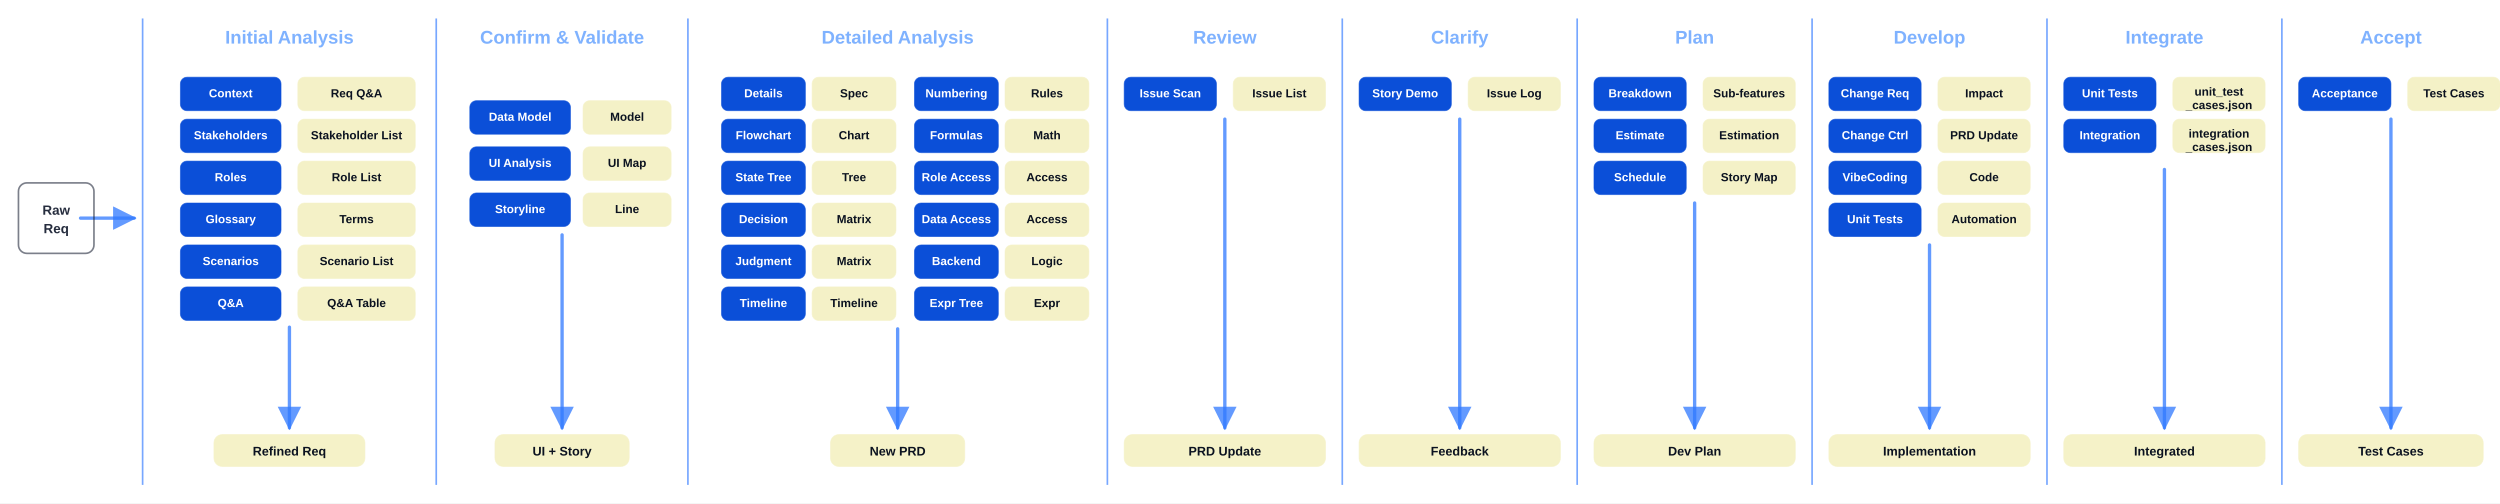
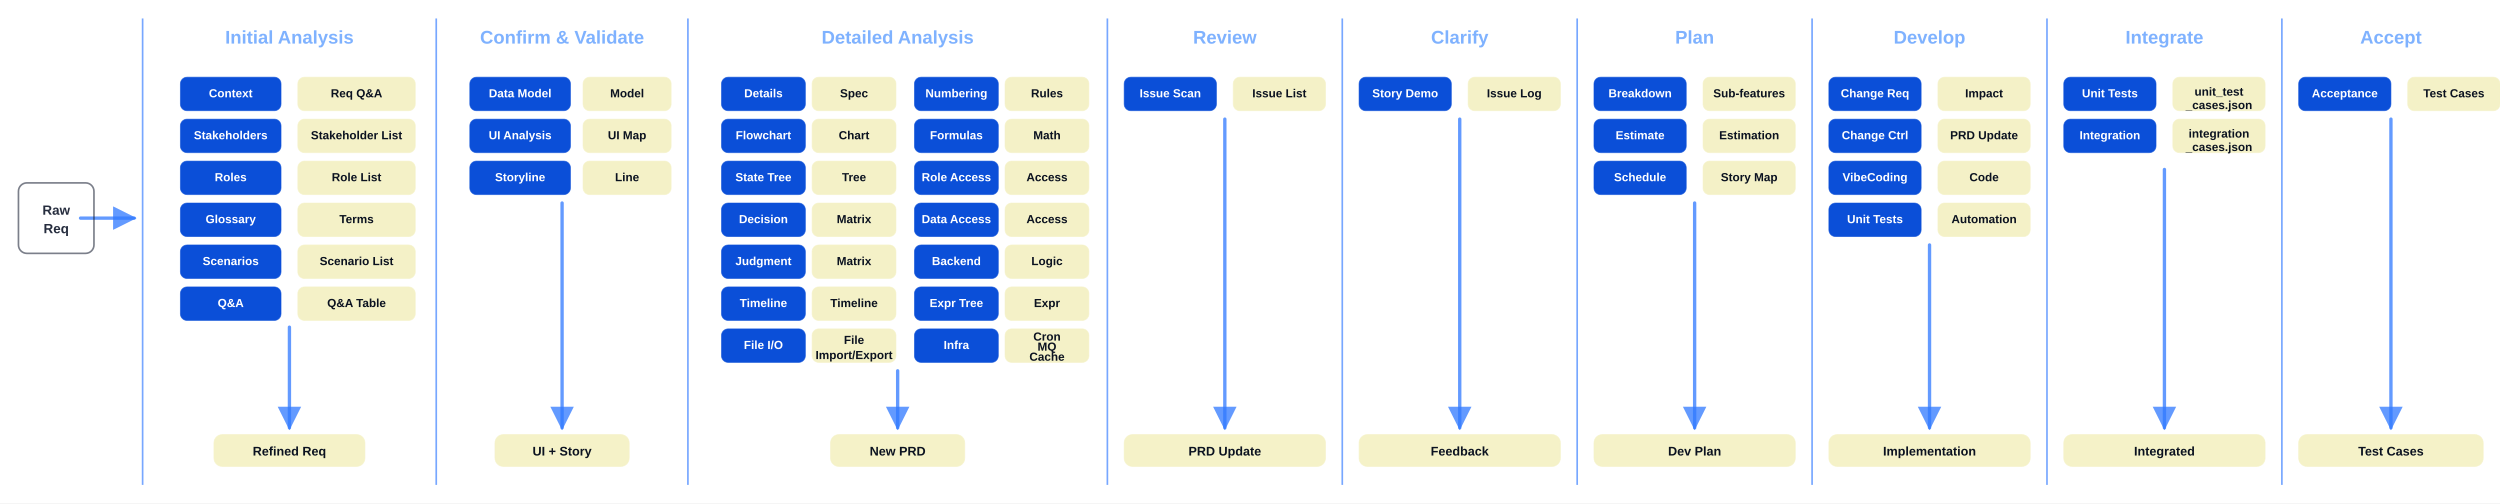
<svg xmlns="http://www.w3.org/2000/svg" width="2980" height="600" viewBox="0 0 2980 600">
  <defs>
    <style>
      .bg { fill: #ffffff; }
      .sep { stroke: rgba(47, 120, 255, 0.65); stroke-width: 2; }
      .title { font: 700 22px -apple-system, BlinkMacSystemFont, "Segoe UI", Arial, sans-serif; fill: #7fb2ff; }
      .label { font: 600 16px -apple-system, BlinkMacSystemFont, "Segoe UI", Arial, sans-serif; fill: rgba(15, 23, 42, 0.9); }
      .boxBlue { fill: #0b4fd8; stroke: rgba(11, 79, 216, 0.65); stroke-width: 1; rx: 8; }
      .boxYellow { fill: #f4f1c7; stroke: rgba(244, 241, 199, 0.65); stroke-width: 1; rx: 8; }
      .boxTextBlue { font: 700 14px -apple-system, BlinkMacSystemFont, "Segoe UI", Arial, sans-serif; fill: #ffffff; }
      .boxTextYellow { font: 700 14px -apple-system, BlinkMacSystemFont, "Segoe UI", Arial, sans-serif; fill: #0b1220; }
      .outBox { fill: rgba(244, 241, 199, 0.98); stroke: rgba(244, 241, 199, 0.65); stroke-width: 1; rx: 10; }
      .outText { font: 800 15px -apple-system, BlinkMacSystemFont, "Segoe UI", Arial, sans-serif; fill: #0b1220; }
      .arrowBlue { stroke: rgba(47, 120, 255, 0.75); stroke-width: 4; fill: none; stroke-linecap: round; stroke-linejoin: round; }
    </style>
    <marker id="arrowHeadBlue" viewBox="0 0 10 10" refX="9" refY="5" markerWidth="7" markerHeight="7" orient="auto-start-reverse">
      <path d="M 0 0 L 10 5 L 0 10 z" fill="rgba(47, 120, 255, 0.75)" />
    </marker>
  </defs>
  <rect class="bg" x="0" y="0" width="2980" height="600" />
  <path class="arrowBlue" marker-end="url(#arrowHeadBlue)" d="M 96 260 L 160 260" />
  <rect x="22" y="218" width="90" height="84" fill="none" stroke="rgba(15, 23, 42, 0.55)" stroke-width="2" rx="10" />
  <text class="label" x="67" y="256" text-anchor="middle">Raw</text>
  <text class="label" x="67" y="278" text-anchor="middle">Req</text>
  <line class="sep" x1="170" y1="22" x2="170" y2="578" />
  <line class="sep" x1="520" y1="22" x2="520" y2="578" />
  <line class="sep" x1="820" y1="22" x2="820" y2="578" />
  <line class="sep" x1="1320" y1="22" x2="1320" y2="578" />
  <line class="sep" x1="1600" y1="22" x2="1600" y2="578" />
  <line class="sep" x1="1880" y1="22" x2="1880" y2="578" />
  <line class="sep" x1="2160" y1="22" x2="2160" y2="578" />
  <line class="sep" x1="2440" y1="22" x2="2440" y2="578" />
  <line class="sep" x1="2720" y1="22" x2="2720" y2="578" />
  <text class="title" x="345" y="52" text-anchor="middle">Initial Analysis</text>
  <text class="title" x="670" y="52" text-anchor="middle">Confirm &amp; Validate</text>
  <text class="title" x="1070" y="52" text-anchor="middle">Detailed Analysis</text>
  <text class="title" x="1460" y="52" text-anchor="middle">Review</text>
  <text class="title" x="1740" y="52" text-anchor="middle">Clarify</text>
  <text class="title" x="2020" y="52" text-anchor="middle">Plan</text>
  <text class="title" x="2300" y="52" text-anchor="middle">Develop</text>
  <text class="title" x="2580" y="52" text-anchor="middle">Integrate</text>
  <text class="title" x="2850" y="52" text-anchor="middle">Accept</text>
  <g>
    <rect class="boxBlue" x="215" y="92" width="120" height="40" />
    <text class="boxTextBlue" x="275" y="116" text-anchor="middle">Context</text>
    <rect class="boxYellow" x="355" y="92" width="140" height="40" />
    <text class="boxTextYellow" x="425" y="116" text-anchor="middle">Req Q&amp;A</text>
    <rect class="boxBlue" x="215" y="142" width="120" height="40" />
    <text class="boxTextBlue" x="275" y="166" text-anchor="middle">Stakeholders</text>
    <rect class="boxYellow" x="355" y="142" width="140" height="40" />
    <text class="boxTextYellow" x="425" y="166" text-anchor="middle">Stakeholder List</text>
    <rect class="boxBlue" x="215" y="192" width="120" height="40" />
    <text class="boxTextBlue" x="275" y="216" text-anchor="middle">Roles</text>
    <rect class="boxYellow" x="355" y="192" width="140" height="40" />
    <text class="boxTextYellow" x="425" y="216" text-anchor="middle">Role List</text>
    <rect class="boxBlue" x="215" y="242" width="120" height="40" />
    <text class="boxTextBlue" x="275" y="266" text-anchor="middle">Glossary</text>
    <rect class="boxYellow" x="355" y="242" width="140" height="40" />
    <text class="boxTextYellow" x="425" y="266" text-anchor="middle">Terms</text>
    <rect class="boxBlue" x="215" y="292" width="120" height="40" />
    <text class="boxTextBlue" x="275" y="316" text-anchor="middle">Scenarios</text>
    <rect class="boxYellow" x="355" y="292" width="140" height="40" />
    <text class="boxTextYellow" x="425" y="316" text-anchor="middle">Scenario List</text>
    <rect class="boxBlue" x="215" y="342" width="120" height="40" />
    <text class="boxTextBlue" x="275" y="366" text-anchor="middle">Q&amp;A</text>
    <rect class="boxYellow" x="355" y="342" width="140" height="40" />
    <text class="boxTextYellow" x="425" y="366" text-anchor="middle">Q&amp;A Table</text>
    <path class="arrowBlue" marker-end="url(#arrowHeadBlue)" d="M 345 390 L 345 510" />
    <rect class="outBox" x="255" y="518" width="180" height="38" />
    <text class="outText" x="345" y="543" text-anchor="middle">Refined Req</text>
  </g>
  <g>
-     <rect class="boxBlue" x="560" y="120" width="120" height="40" />
-     <text class="boxTextBlue" x="620" y="144" text-anchor="middle">Data Model</text>
-     <rect class="boxYellow" x="695" y="120" width="105" height="40" />
-     <text class="boxTextYellow" x="747.5" y="144" text-anchor="middle">Model</text>
-     <rect class="boxBlue" x="560" y="175" width="120" height="40" />
-     <text class="boxTextBlue" x="620" y="199" text-anchor="middle">UI Analysis</text>
-     <rect class="boxYellow" x="695" y="175" width="105" height="40" />
-     <text class="boxTextYellow" x="747.5" y="199" text-anchor="middle">UI Map</text>
-     <rect class="boxBlue" x="560" y="230" width="120" height="40" />
-     <text class="boxTextBlue" x="620" y="254" text-anchor="middle">Storyline</text>
-     <rect class="boxYellow" x="695" y="230" width="105" height="40" />
-     <text class="boxTextYellow" x="747.5" y="254" text-anchor="middle">Line</text>
-     <path class="arrowBlue" marker-end="url(#arrowHeadBlue)" d="M 670 280 L 670 510" />
+     <rect class="boxBlue" x="560" y="92" width="120" height="40" />
+     <text class="boxTextBlue" x="620" y="116" text-anchor="middle">Data Model</text>
+     <rect class="boxYellow" x="695" y="92" width="105" height="40" />
+     <text class="boxTextYellow" x="747.5" y="116" text-anchor="middle">Model</text>
+     <rect class="boxBlue" x="560" y="142" width="120" height="40" />
+     <text class="boxTextBlue" x="620" y="166" text-anchor="middle">UI Analysis</text>
+     <rect class="boxYellow" x="695" y="142" width="105" height="40" />
+     <text class="boxTextYellow" x="747.5" y="166" text-anchor="middle">UI Map</text>
+     <rect class="boxBlue" x="560" y="192" width="120" height="40" />
+     <text class="boxTextBlue" x="620" y="216" text-anchor="middle">Storyline</text>
+     <rect class="boxYellow" x="695" y="192" width="105" height="40" />
+     <text class="boxTextYellow" x="747.5" y="216" text-anchor="middle">Line</text>
+     <path class="arrowBlue" marker-end="url(#arrowHeadBlue)" d="M 670 242 L 670 510" />
    <rect class="outBox" x="590" y="518" width="160" height="38" />
    <text class="outText" x="670" y="543" text-anchor="middle">UI + Story</text>
  </g>
  <g>
    <rect class="boxBlue" x="860" y="92" width="100" height="40" />
    <text class="boxTextBlue" x="910" y="116" text-anchor="middle">Details</text>
    <rect class="boxYellow" x="968" y="92" width="100" height="40" />
    <text class="boxTextYellow" x="1018" y="116" text-anchor="middle">Spec</text>
    <rect class="boxBlue" x="1090" y="92" width="100" height="40" />
    <text class="boxTextBlue" x="1140" y="116" text-anchor="middle">Numbering</text>
    <rect class="boxYellow" x="1198" y="92" width="100" height="40" />
    <text class="boxTextYellow" x="1248" y="116" text-anchor="middle">Rules</text>
    <rect class="boxBlue" x="860" y="142" width="100" height="40" />
    <text class="boxTextBlue" x="910" y="166" text-anchor="middle">Flowchart</text>
    <rect class="boxYellow" x="968" y="142" width="100" height="40" />
    <text class="boxTextYellow" x="1018" y="166" text-anchor="middle">Chart</text>
    <rect class="boxBlue" x="1090" y="142" width="100" height="40" />
    <text class="boxTextBlue" x="1140" y="166" text-anchor="middle">Formulas</text>
    <rect class="boxYellow" x="1198" y="142" width="100" height="40" />
    <text class="boxTextYellow" x="1248" y="166" text-anchor="middle">Math</text>
    <rect class="boxBlue" x="860" y="192" width="100" height="40" />
    <text class="boxTextBlue" x="910" y="216" text-anchor="middle">State Tree</text>
    <rect class="boxYellow" x="968" y="192" width="100" height="40" />
    <text class="boxTextYellow" x="1018" y="216" text-anchor="middle">Tree</text>
    <rect class="boxBlue" x="1090" y="192" width="100" height="40" />
    <text class="boxTextBlue" x="1140" y="216" text-anchor="middle">Role Access</text>
    <rect class="boxYellow" x="1198" y="192" width="100" height="40" />
    <text class="boxTextYellow" x="1248" y="216" text-anchor="middle">Access</text>
    <rect class="boxBlue" x="860" y="242" width="100" height="40" />
    <text class="boxTextBlue" x="910" y="266" text-anchor="middle">Decision</text>
    <rect class="boxYellow" x="968" y="242" width="100" height="40" />
    <text class="boxTextYellow" x="1018" y="266" text-anchor="middle">Matrix</text>
    <rect class="boxBlue" x="1090" y="242" width="100" height="40" />
    <text class="boxTextBlue" x="1140" y="266" text-anchor="middle">Data Access</text>
    <rect class="boxYellow" x="1198" y="242" width="100" height="40" />
    <text class="boxTextYellow" x="1248" y="266" text-anchor="middle">Access</text>
    <rect class="boxBlue" x="860" y="292" width="100" height="40" />
    <text class="boxTextBlue" x="910" y="316" text-anchor="middle">Judgment</text>
    <rect class="boxYellow" x="968" y="292" width="100" height="40" />
    <text class="boxTextYellow" x="1018" y="316" text-anchor="middle">Matrix</text>
    <rect class="boxBlue" x="1090" y="292" width="100" height="40" />
    <text class="boxTextBlue" x="1140" y="316" text-anchor="middle">Backend</text>
    <rect class="boxYellow" x="1198" y="292" width="100" height="40" />
    <text class="boxTextYellow" x="1248" y="316" text-anchor="middle">Logic</text>
    <rect class="boxBlue" x="860" y="342" width="100" height="40" />
    <text class="boxTextBlue" x="910" y="366" text-anchor="middle">Timeline</text>
    <rect class="boxYellow" x="968" y="342" width="100" height="40" />
    <text class="boxTextYellow" x="1018" y="366" text-anchor="middle">Timeline</text>
    <rect class="boxBlue" x="1090" y="342" width="100" height="40" />
    <text class="boxTextBlue" x="1140" y="366" text-anchor="middle">Expr Tree</text>
    <rect class="boxYellow" x="1198" y="342" width="100" height="40" />
    <text class="boxTextYellow" x="1248" y="366" text-anchor="middle">Expr</text>
-     <path class="arrowBlue" marker-end="url(#arrowHeadBlue)" d="M 1070 392 L 1070 510" />
+     <rect class="boxBlue" x="860" y="392" width="100" height="40" />
+     <text class="boxTextBlue" x="910" y="416" text-anchor="middle">File I/O</text>
+     <rect class="boxYellow" x="968" y="392" width="100" height="40" />
+     <text class="boxTextYellow" x="1018" y="410" text-anchor="middle">File</text>
+     <text class="boxTextYellow" x="1018" y="428" text-anchor="middle">Import/Export</text>
+     <rect class="boxBlue" x="1090" y="392" width="100" height="40" />
+     <text class="boxTextBlue" x="1140" y="416" text-anchor="middle">Infra</text>
+     <rect class="boxYellow" x="1198" y="392" width="100" height="40" />
+     <text class="boxTextYellow" x="1248" y="406" text-anchor="middle">Cron</text>
+     <text class="boxTextYellow" x="1248" y="418" text-anchor="middle">MQ</text>
+     <text class="boxTextYellow" x="1248" y="430" text-anchor="middle">Cache</text>
+     <path class="arrowBlue" marker-end="url(#arrowHeadBlue)" d="M 1070 442 L 1070 510" />
    <rect class="outBox" x="990" y="518" width="160" height="38" />
    <text class="outText" x="1070" y="543" text-anchor="middle">New PRD</text>
  </g>
  <g>
    <rect class="boxBlue" x="1340" y="92" width="110" height="40" />
    <text class="boxTextBlue" x="1395" y="116" text-anchor="middle">Issue Scan</text>
    <rect class="boxYellow" x="1470" y="92" width="110" height="40" />
    <text class="boxTextYellow" x="1525" y="116" text-anchor="middle">Issue List</text>
    <path class="arrowBlue" marker-end="url(#arrowHeadBlue)" d="M 1460 142 L 1460 510" />
    <rect class="outBox" x="1340" y="518" width="240" height="38" />
    <text class="outText" x="1460" y="543" text-anchor="middle">PRD Update</text>
  </g>
  <g>
    <rect class="boxBlue" x="1620" y="92" width="110" height="40" />
    <text class="boxTextBlue" x="1675" y="116" text-anchor="middle">Story Demo</text>
    <rect class="boxYellow" x="1750" y="92" width="110" height="40" />
    <text class="boxTextYellow" x="1805" y="116" text-anchor="middle">Issue Log</text>
    <path class="arrowBlue" marker-end="url(#arrowHeadBlue)" d="M 1740 142 L 1740 510" />
    <rect class="outBox" x="1620" y="518" width="240" height="38" />
    <text class="outText" x="1740" y="543" text-anchor="middle">Feedback</text>
  </g>
  <g>
    <rect class="boxBlue" x="1900" y="92" width="110" height="40" />
    <text class="boxTextBlue" x="1955" y="116" text-anchor="middle">Breakdown</text>
    <rect class="boxYellow" x="2030" y="92" width="110" height="40" />
    <text class="boxTextYellow" x="2085" y="116" text-anchor="middle">Sub-features</text>
    <rect class="boxBlue" x="1900" y="142" width="110" height="40" />
    <text class="boxTextBlue" x="1955" y="166" text-anchor="middle">Estimate</text>
    <rect class="boxYellow" x="2030" y="142" width="110" height="40" />
    <text class="boxTextYellow" x="2085" y="166" text-anchor="middle">Estimation</text>
    <rect class="boxBlue" x="1900" y="192" width="110" height="40" />
    <text class="boxTextBlue" x="1955" y="216" text-anchor="middle">Schedule</text>
    <rect class="boxYellow" x="2030" y="192" width="110" height="40" />
    <text class="boxTextYellow" x="2085" y="216" text-anchor="middle">Story Map</text>
    <path class="arrowBlue" marker-end="url(#arrowHeadBlue)" d="M 2020 242 L 2020 510" />
    <rect class="outBox" x="1900" y="518" width="240" height="38" />
    <text class="outText" x="2020" y="543" text-anchor="middle">Dev Plan</text>
  </g>
  <g>
    <rect class="boxBlue" x="2180" y="92" width="110" height="40" />
    <text class="boxTextBlue" x="2235" y="116" text-anchor="middle">Change Req</text>
    <rect class="boxYellow" x="2310" y="92" width="110" height="40" />
    <text class="boxTextYellow" x="2365" y="116" text-anchor="middle">Impact</text>
    <rect class="boxBlue" x="2180" y="142" width="110" height="40" />
    <text class="boxTextBlue" x="2235" y="166" text-anchor="middle">Change Ctrl</text>
    <rect class="boxYellow" x="2310" y="142" width="110" height="40" />
    <text class="boxTextYellow" x="2365" y="166" text-anchor="middle">PRD Update</text>
    <rect class="boxBlue" x="2180" y="192" width="110" height="40" />
    <text class="boxTextBlue" x="2235" y="216" text-anchor="middle">VibeCoding</text>
    <rect class="boxYellow" x="2310" y="192" width="110" height="40" />
    <text class="boxTextYellow" x="2365" y="216" text-anchor="middle">Code</text>
    <rect class="boxBlue" x="2180" y="242" width="110" height="40" />
    <text class="boxTextBlue" x="2235" y="266" text-anchor="middle">Unit Tests</text>
    <rect class="boxYellow" x="2310" y="242" width="110" height="40" />
    <text class="boxTextYellow" x="2365" y="266" text-anchor="middle">Automation</text>
    <path class="arrowBlue" marker-end="url(#arrowHeadBlue)" d="M 2300 292 L 2300 510" />
    <rect class="outBox" x="2180" y="518" width="240" height="38" />
    <text class="outText" x="2300" y="543" text-anchor="middle">Implementation</text>
  </g>
  <g>
    <rect class="boxBlue" x="2460" y="92" width="110" height="40" />
    <text class="boxTextBlue" x="2515" y="116" text-anchor="middle">Unit Tests</text>
    <rect class="boxYellow" x="2590" y="92" width="110" height="40" />
    <text class="boxTextYellow" x="2645" y="114" text-anchor="middle">unit_test</text>
    <text class="boxTextYellow" x="2645" y="130" text-anchor="middle">_cases.json</text>
    <rect class="boxBlue" x="2460" y="142" width="110" height="40" />
    <text class="boxTextBlue" x="2515" y="166" text-anchor="middle">Integration</text>
    <rect class="boxYellow" x="2590" y="142" width="110" height="40" />
    <text class="boxTextYellow" x="2645" y="164" text-anchor="middle">integration</text>
    <text class="boxTextYellow" x="2645" y="180" text-anchor="middle">_cases.json</text>
    <path class="arrowBlue" marker-end="url(#arrowHeadBlue)" d="M 2580 202 L 2580 510" />
    <rect class="outBox" x="2460" y="518" width="240" height="38" />
    <text class="outText" x="2580" y="543" text-anchor="middle">Integrated</text>
  </g>
  <g>
    <rect class="boxBlue" x="2740" y="92" width="110" height="40" />
    <text class="boxTextBlue" x="2795" y="116" text-anchor="middle">Acceptance</text>
    <rect class="boxYellow" x="2870" y="92" width="110" height="40" />
    <text class="boxTextYellow" x="2925" y="116" text-anchor="middle">Test Cases</text>
    <path class="arrowBlue" marker-end="url(#arrowHeadBlue)" d="M 2850 142 L 2850 510" />
    <rect class="outBox" x="2740" y="518" width="220" height="38" />
    <text class="outText" x="2850" y="543" text-anchor="middle">Test Cases</text>
  </g>
</svg>
